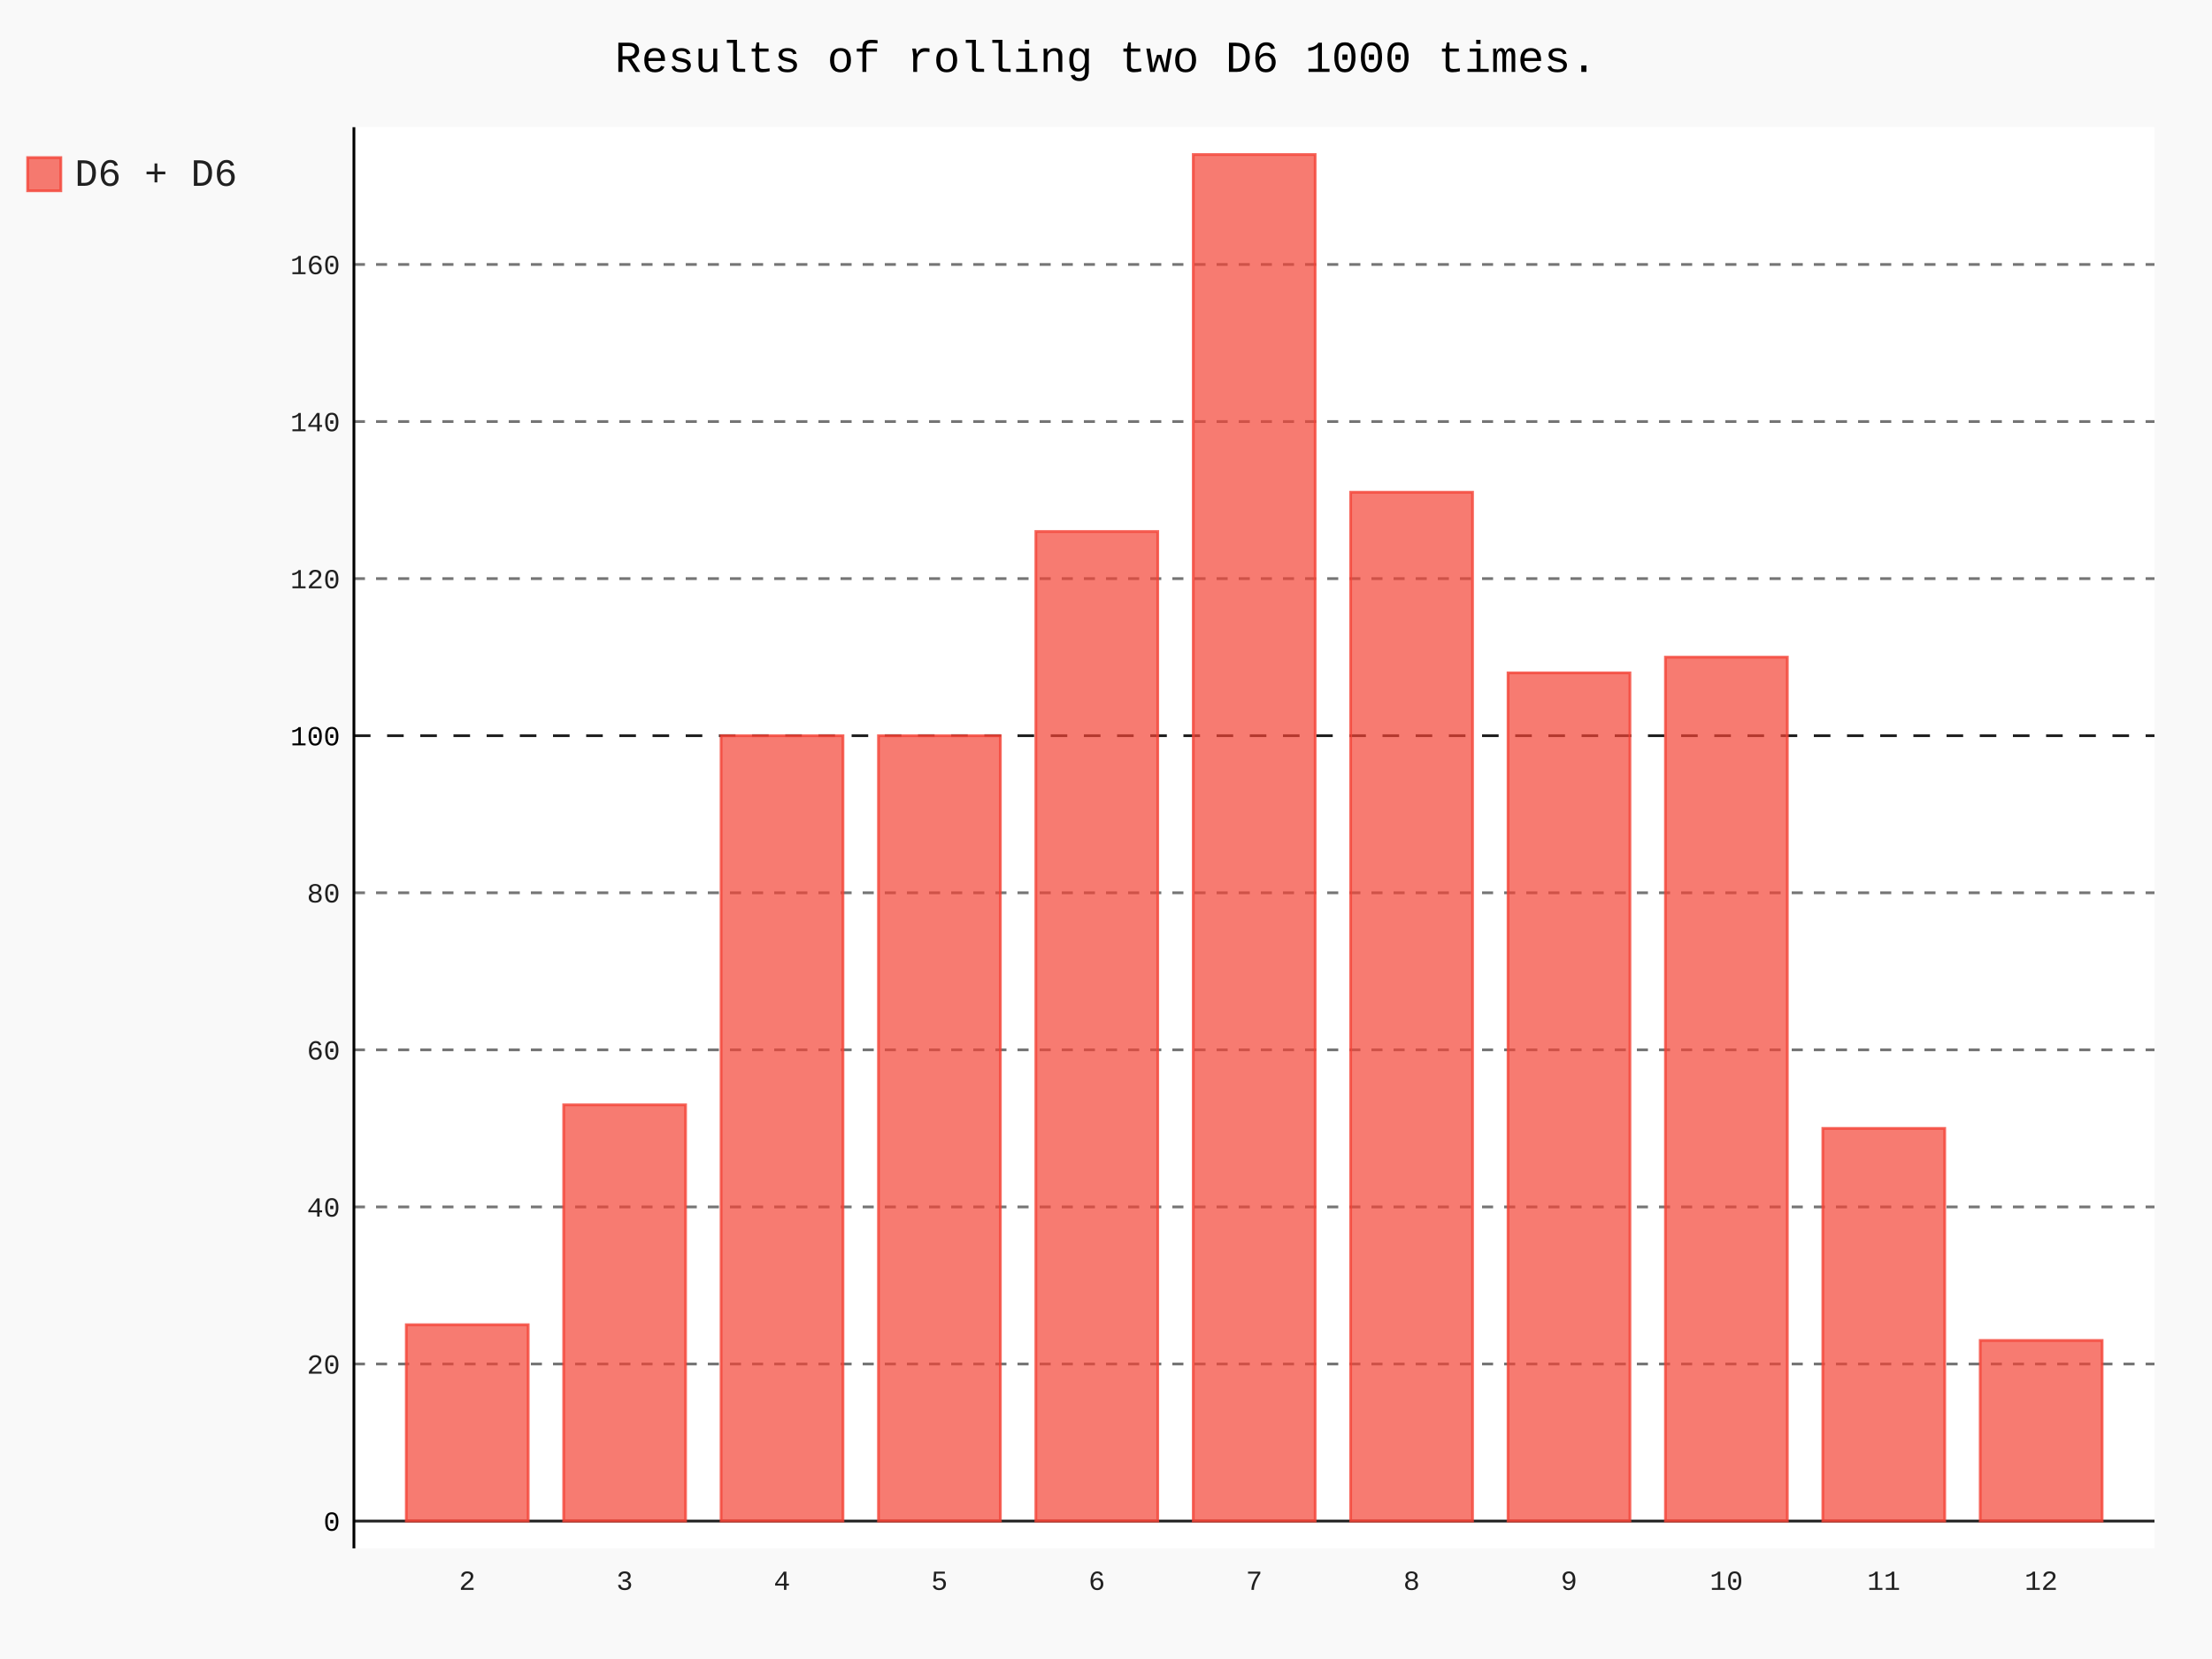
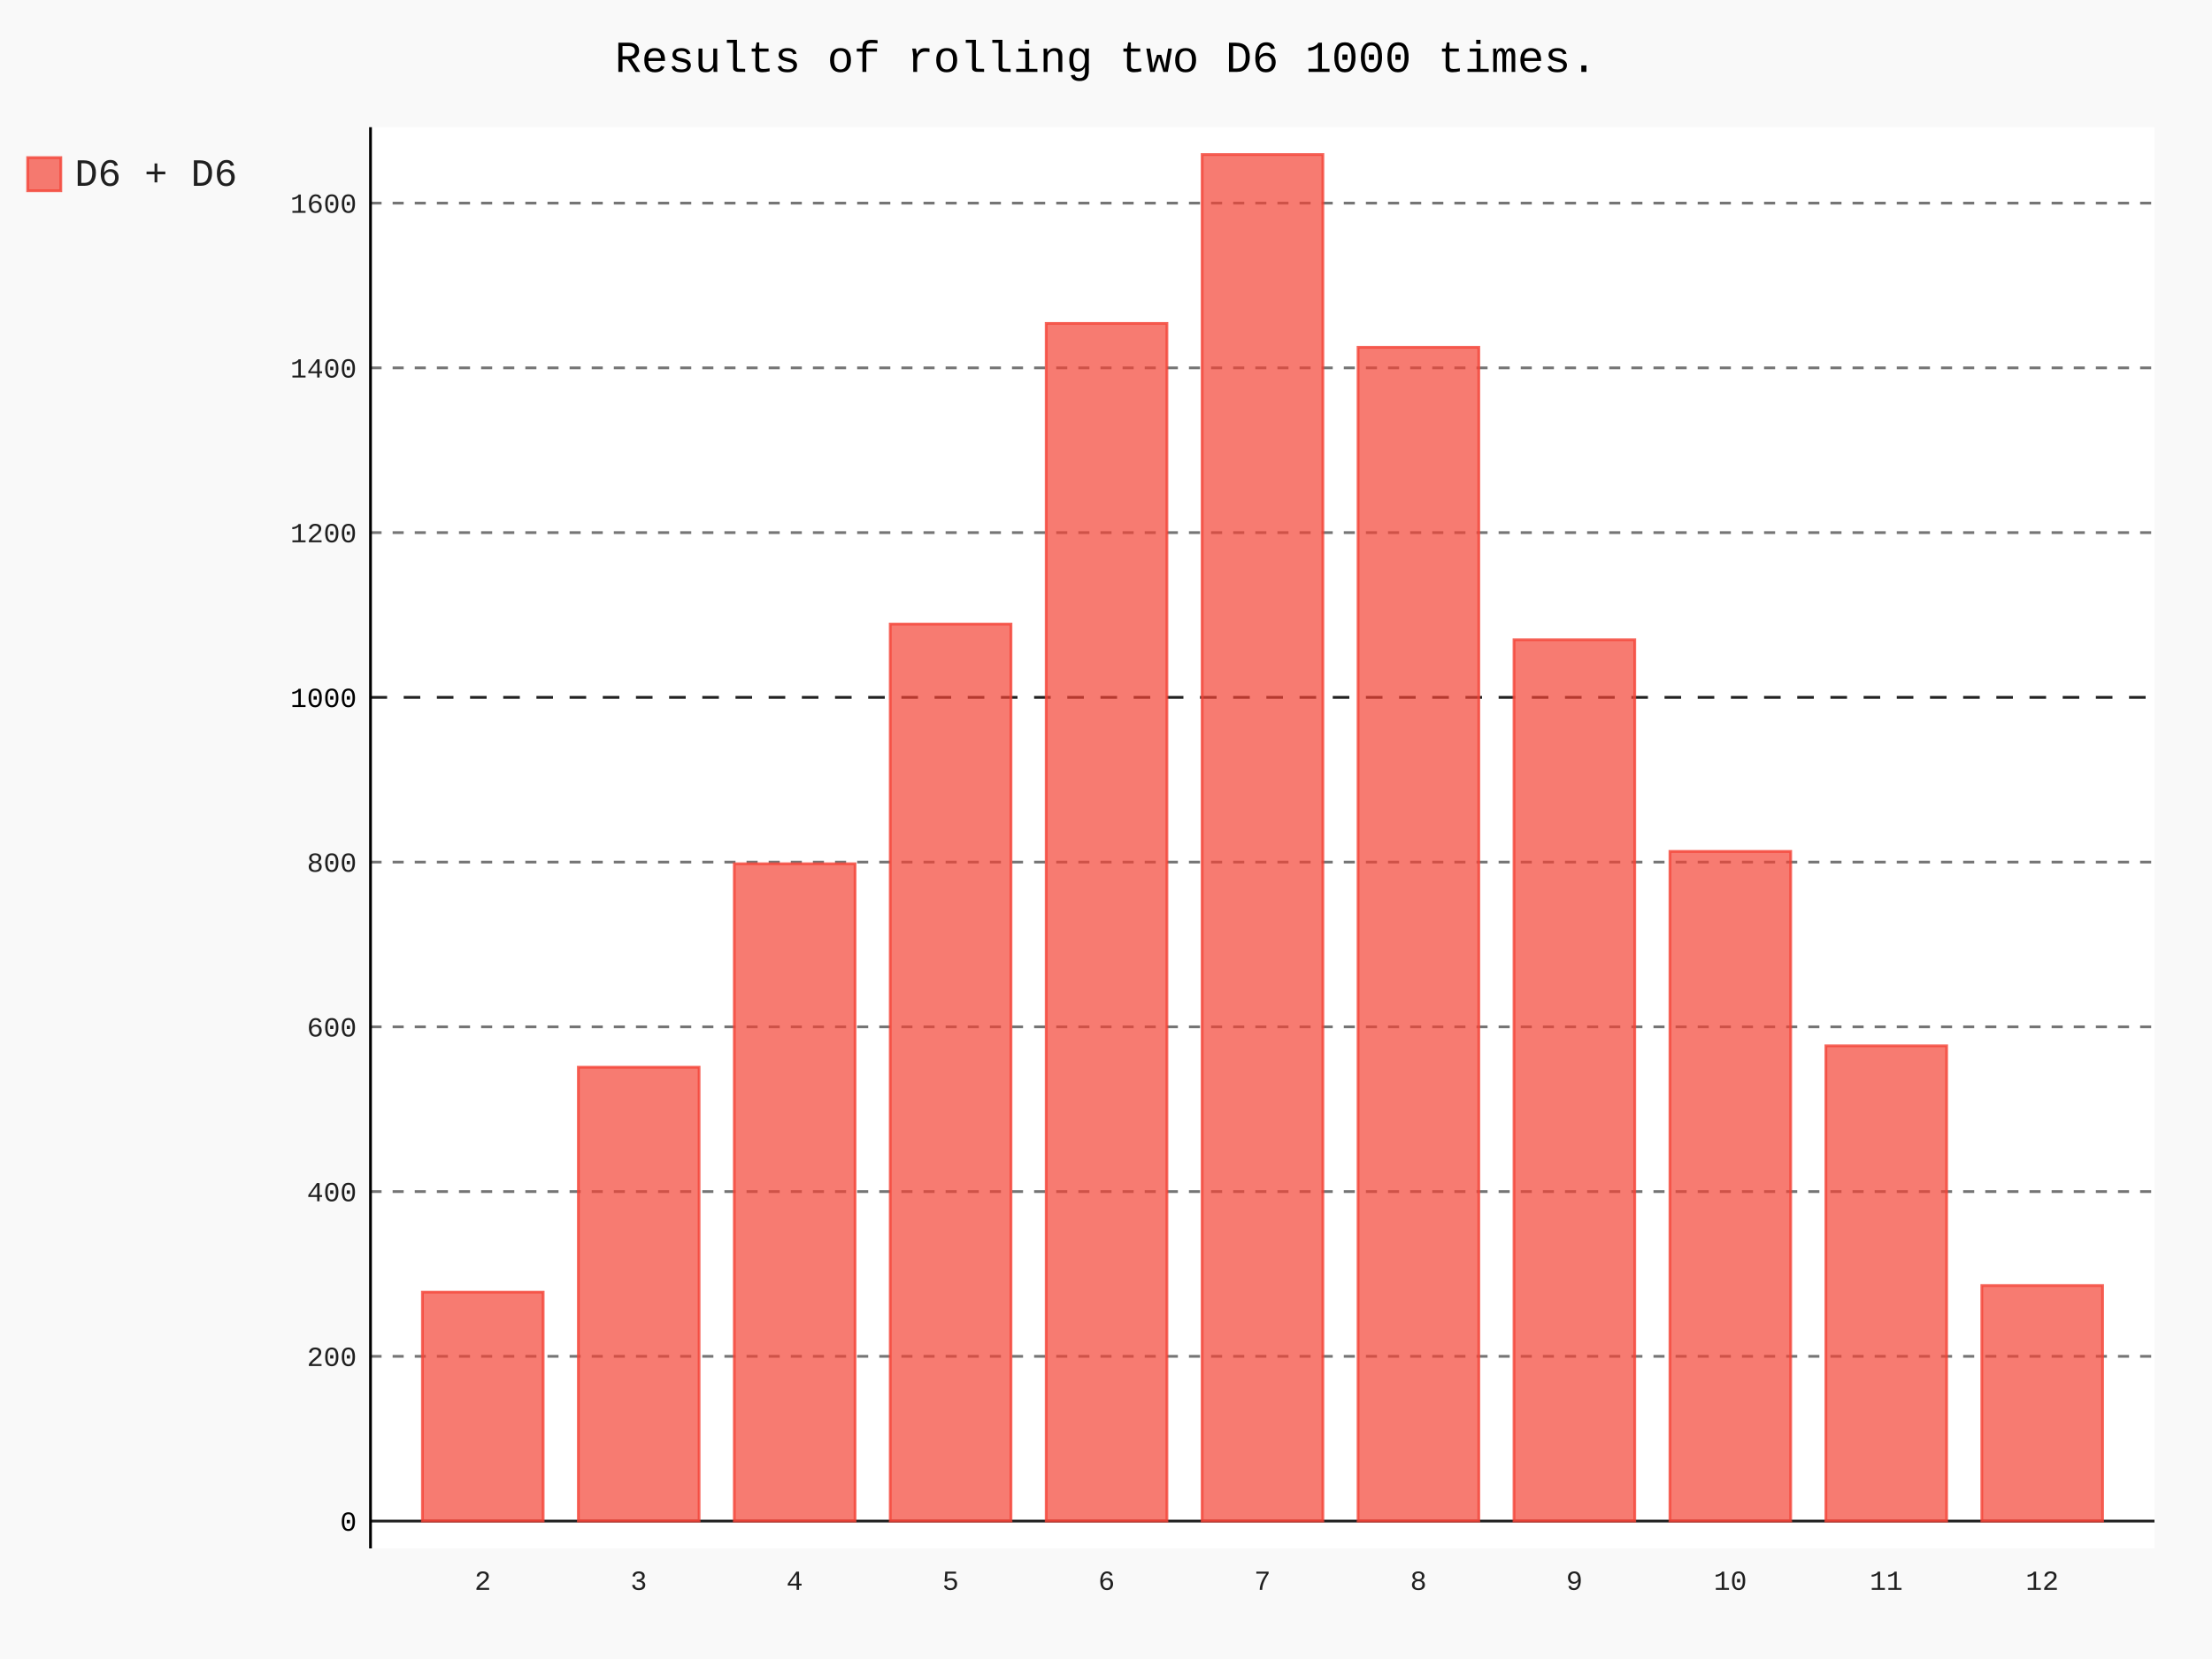
- <svg xmlns="http://www.w3.org/2000/svg" id="chart-422a7f8b-b766-40d9-b12f-4c1dc6825852" class="pygal-chart" viewBox="0 0 800 600">
+ <svg xmlns="http://www.w3.org/2000/svg" id="chart-d45c9823-4649-4d1a-8647-14cfe03012fb" class="pygal-chart" viewBox="0 0 800 600">
  <defs>
-     <style type="text/css">#chart-422a7f8b-b766-40d9-b12f-4c1dc6825852{-webkit-user-select:none;-webkit-font-smoothing:antialiased;font-family:Consolas,"Liberation Mono",Menlo,Courier,monospace}#chart-422a7f8b-b766-40d9-b12f-4c1dc6825852 .title{font-family:Consolas,"Liberation Mono",Menlo,Courier,monospace;font-size:16px}#chart-422a7f8b-b766-40d9-b12f-4c1dc6825852 .legends .legend text{font-family:Consolas,"Liberation Mono",Menlo,Courier,monospace;font-size:14px}#chart-422a7f8b-b766-40d9-b12f-4c1dc6825852 .axis text{font-family:Consolas,"Liberation Mono",Menlo,Courier,monospace;font-size:10px}#chart-422a7f8b-b766-40d9-b12f-4c1dc6825852 .axis text.major{font-family:Consolas,"Liberation Mono",Menlo,Courier,monospace;font-size:10px}#chart-422a7f8b-b766-40d9-b12f-4c1dc6825852 .text-overlay text.value{font-family:Consolas,"Liberation Mono",Menlo,Courier,monospace;font-size:16px}#chart-422a7f8b-b766-40d9-b12f-4c1dc6825852 .text-overlay text.label{font-family:Consolas,"Liberation Mono",Menlo,Courier,monospace;font-size:10px}#chart-422a7f8b-b766-40d9-b12f-4c1dc6825852 .tooltip{font-family:Consolas,"Liberation Mono",Menlo,Courier,monospace;font-size:14px}#chart-422a7f8b-b766-40d9-b12f-4c1dc6825852 text.no_data{font-family:Consolas,"Liberation Mono",Menlo,Courier,monospace;font-size:64px}
- #chart-422a7f8b-b766-40d9-b12f-4c1dc6825852{background-color:rgba(249,249,249,1)}#chart-422a7f8b-b766-40d9-b12f-4c1dc6825852 path,#chart-422a7f8b-b766-40d9-b12f-4c1dc6825852 line,#chart-422a7f8b-b766-40d9-b12f-4c1dc6825852 rect,#chart-422a7f8b-b766-40d9-b12f-4c1dc6825852 circle{-webkit-transition:150ms;-moz-transition:150ms;transition:150ms}#chart-422a7f8b-b766-40d9-b12f-4c1dc6825852 .graph &gt; .background{fill:rgba(249,249,249,1)}#chart-422a7f8b-b766-40d9-b12f-4c1dc6825852 .plot &gt; .background{fill:rgba(255,255,255,1)}#chart-422a7f8b-b766-40d9-b12f-4c1dc6825852 .graph{fill:rgba(0,0,0,.87)}#chart-422a7f8b-b766-40d9-b12f-4c1dc6825852 text.no_data{fill:rgba(0,0,0,1)}#chart-422a7f8b-b766-40d9-b12f-4c1dc6825852 .title{fill:rgba(0,0,0,1)}#chart-422a7f8b-b766-40d9-b12f-4c1dc6825852 .legends .legend text{fill:rgba(0,0,0,.87)}#chart-422a7f8b-b766-40d9-b12f-4c1dc6825852 .legends .legend:hover text{fill:rgba(0,0,0,1)}#chart-422a7f8b-b766-40d9-b12f-4c1dc6825852 .axis .line{stroke:rgba(0,0,0,1)}#chart-422a7f8b-b766-40d9-b12f-4c1dc6825852 .axis .guide.line{stroke:rgba(0,0,0,.54)}#chart-422a7f8b-b766-40d9-b12f-4c1dc6825852 .axis .major.line{stroke:rgba(0,0,0,.87)}#chart-422a7f8b-b766-40d9-b12f-4c1dc6825852 .axis text.major{fill:rgba(0,0,0,1)}#chart-422a7f8b-b766-40d9-b12f-4c1dc6825852 .axis.y .guides:hover .guide.line,#chart-422a7f8b-b766-40d9-b12f-4c1dc6825852 .line-graph .axis.x .guides:hover .guide.line,#chart-422a7f8b-b766-40d9-b12f-4c1dc6825852 .stackedline-graph .axis.x .guides:hover .guide.line,#chart-422a7f8b-b766-40d9-b12f-4c1dc6825852 .xy-graph .axis.x .guides:hover .guide.line{stroke:rgba(0,0,0,1)}#chart-422a7f8b-b766-40d9-b12f-4c1dc6825852 .axis .guides:hover text{fill:rgba(0,0,0,1)}#chart-422a7f8b-b766-40d9-b12f-4c1dc6825852 .reactive{fill-opacity:.7;stroke-opacity:.8}#chart-422a7f8b-b766-40d9-b12f-4c1dc6825852 .ci{stroke:rgba(0,0,0,.87)}#chart-422a7f8b-b766-40d9-b12f-4c1dc6825852 .reactive.active,#chart-422a7f8b-b766-40d9-b12f-4c1dc6825852 .active .reactive{fill-opacity:.8;stroke-opacity:.9;stroke-width:4}#chart-422a7f8b-b766-40d9-b12f-4c1dc6825852 .ci .reactive.active{stroke-width:1.5}#chart-422a7f8b-b766-40d9-b12f-4c1dc6825852 .series text{fill:rgba(0,0,0,1)}#chart-422a7f8b-b766-40d9-b12f-4c1dc6825852 .tooltip rect{fill:rgba(255,255,255,1);stroke:rgba(0,0,0,1);-webkit-transition:opacity 150ms;-moz-transition:opacity 150ms;transition:opacity 150ms}#chart-422a7f8b-b766-40d9-b12f-4c1dc6825852 .tooltip .label{fill:rgba(0,0,0,.87)}#chart-422a7f8b-b766-40d9-b12f-4c1dc6825852 .tooltip .label{fill:rgba(0,0,0,.87)}#chart-422a7f8b-b766-40d9-b12f-4c1dc6825852 .tooltip .legend{font-size:.8em;fill:rgba(0,0,0,.54)}#chart-422a7f8b-b766-40d9-b12f-4c1dc6825852 .tooltip .x_label{font-size:.6em;fill:rgba(0,0,0,1)}#chart-422a7f8b-b766-40d9-b12f-4c1dc6825852 .tooltip .xlink{font-size:.5em;text-decoration:underline}#chart-422a7f8b-b766-40d9-b12f-4c1dc6825852 .tooltip .value{font-size:1.5em}#chart-422a7f8b-b766-40d9-b12f-4c1dc6825852 .bound{font-size:.5em}#chart-422a7f8b-b766-40d9-b12f-4c1dc6825852 .max-value{font-size:.75em;fill:rgba(0,0,0,.54)}#chart-422a7f8b-b766-40d9-b12f-4c1dc6825852 .map-element{fill:rgba(255,255,255,1);stroke:rgba(0,0,0,.54) !important}#chart-422a7f8b-b766-40d9-b12f-4c1dc6825852 .map-element .reactive{fill-opacity:inherit;stroke-opacity:inherit}#chart-422a7f8b-b766-40d9-b12f-4c1dc6825852 .color-0,#chart-422a7f8b-b766-40d9-b12f-4c1dc6825852 .color-0 a:visited{stroke:#F44336;fill:#F44336}#chart-422a7f8b-b766-40d9-b12f-4c1dc6825852 .text-overlay .color-0 text{fill:black}
- #chart-422a7f8b-b766-40d9-b12f-4c1dc6825852 text.no_data{text-anchor:middle}#chart-422a7f8b-b766-40d9-b12f-4c1dc6825852 .guide.line{fill:none}#chart-422a7f8b-b766-40d9-b12f-4c1dc6825852 .centered{text-anchor:middle}#chart-422a7f8b-b766-40d9-b12f-4c1dc6825852 .title{text-anchor:middle}#chart-422a7f8b-b766-40d9-b12f-4c1dc6825852 .legends .legend text{fill-opacity:1}#chart-422a7f8b-b766-40d9-b12f-4c1dc6825852 .axis.x text{text-anchor:middle}#chart-422a7f8b-b766-40d9-b12f-4c1dc6825852 .axis.x:not(.web) text[transform]{text-anchor:start}#chart-422a7f8b-b766-40d9-b12f-4c1dc6825852 .axis.x:not(.web) text[transform].backwards{text-anchor:end}#chart-422a7f8b-b766-40d9-b12f-4c1dc6825852 .axis.y text{text-anchor:end}#chart-422a7f8b-b766-40d9-b12f-4c1dc6825852 .axis.y text[transform].backwards{text-anchor:start}#chart-422a7f8b-b766-40d9-b12f-4c1dc6825852 .axis.y2 text{text-anchor:start}#chart-422a7f8b-b766-40d9-b12f-4c1dc6825852 .axis.y2 text[transform].backwards{text-anchor:end}#chart-422a7f8b-b766-40d9-b12f-4c1dc6825852 .axis .guide.line{stroke-dasharray:4,4}#chart-422a7f8b-b766-40d9-b12f-4c1dc6825852 .axis .major.guide.line{stroke-dasharray:6,6}#chart-422a7f8b-b766-40d9-b12f-4c1dc6825852 .horizontal .axis.y .guide.line,#chart-422a7f8b-b766-40d9-b12f-4c1dc6825852 .horizontal .axis.y2 .guide.line,#chart-422a7f8b-b766-40d9-b12f-4c1dc6825852 .vertical .axis.x .guide.line{opacity:0}#chart-422a7f8b-b766-40d9-b12f-4c1dc6825852 .horizontal .axis.always_show .guide.line,#chart-422a7f8b-b766-40d9-b12f-4c1dc6825852 .vertical .axis.always_show .guide.line{opacity:1 !important}#chart-422a7f8b-b766-40d9-b12f-4c1dc6825852 .axis.y .guides:hover .guide.line,#chart-422a7f8b-b766-40d9-b12f-4c1dc6825852 .axis.y2 .guides:hover .guide.line,#chart-422a7f8b-b766-40d9-b12f-4c1dc6825852 .axis.x .guides:hover .guide.line{opacity:1}#chart-422a7f8b-b766-40d9-b12f-4c1dc6825852 .axis .guides:hover text{opacity:1}#chart-422a7f8b-b766-40d9-b12f-4c1dc6825852 .nofill{fill:none}#chart-422a7f8b-b766-40d9-b12f-4c1dc6825852 .subtle-fill{fill-opacity:.2}#chart-422a7f8b-b766-40d9-b12f-4c1dc6825852 .dot{stroke-width:1px;fill-opacity:1}#chart-422a7f8b-b766-40d9-b12f-4c1dc6825852 .dot.active{stroke-width:5px}#chart-422a7f8b-b766-40d9-b12f-4c1dc6825852 .dot.negative{fill:transparent}#chart-422a7f8b-b766-40d9-b12f-4c1dc6825852 text,#chart-422a7f8b-b766-40d9-b12f-4c1dc6825852 tspan{stroke:none !important}#chart-422a7f8b-b766-40d9-b12f-4c1dc6825852 .series text.active{opacity:1}#chart-422a7f8b-b766-40d9-b12f-4c1dc6825852 .tooltip rect{fill-opacity:.95;stroke-width:.5}#chart-422a7f8b-b766-40d9-b12f-4c1dc6825852 .tooltip text{fill-opacity:1}#chart-422a7f8b-b766-40d9-b12f-4c1dc6825852 .showable{visibility:hidden}#chart-422a7f8b-b766-40d9-b12f-4c1dc6825852 .showable.shown{visibility:visible}#chart-422a7f8b-b766-40d9-b12f-4c1dc6825852 .gauge-background{fill:rgba(229,229,229,1);stroke:none}#chart-422a7f8b-b766-40d9-b12f-4c1dc6825852 .bg-lines{stroke:rgba(249,249,249,1);stroke-width:2px}</style>
+     <style type="text/css">#chart-d45c9823-4649-4d1a-8647-14cfe03012fb{-webkit-user-select:none;-webkit-font-smoothing:antialiased;font-family:Consolas,"Liberation Mono",Menlo,Courier,monospace}#chart-d45c9823-4649-4d1a-8647-14cfe03012fb .title{font-family:Consolas,"Liberation Mono",Menlo,Courier,monospace;font-size:16px}#chart-d45c9823-4649-4d1a-8647-14cfe03012fb .legends .legend text{font-family:Consolas,"Liberation Mono",Menlo,Courier,monospace;font-size:14px}#chart-d45c9823-4649-4d1a-8647-14cfe03012fb .axis text{font-family:Consolas,"Liberation Mono",Menlo,Courier,monospace;font-size:10px}#chart-d45c9823-4649-4d1a-8647-14cfe03012fb .axis text.major{font-family:Consolas,"Liberation Mono",Menlo,Courier,monospace;font-size:10px}#chart-d45c9823-4649-4d1a-8647-14cfe03012fb .text-overlay text.value{font-family:Consolas,"Liberation Mono",Menlo,Courier,monospace;font-size:16px}#chart-d45c9823-4649-4d1a-8647-14cfe03012fb .text-overlay text.label{font-family:Consolas,"Liberation Mono",Menlo,Courier,monospace;font-size:10px}#chart-d45c9823-4649-4d1a-8647-14cfe03012fb .tooltip{font-family:Consolas,"Liberation Mono",Menlo,Courier,monospace;font-size:14px}#chart-d45c9823-4649-4d1a-8647-14cfe03012fb text.no_data{font-family:Consolas,"Liberation Mono",Menlo,Courier,monospace;font-size:64px}
+ #chart-d45c9823-4649-4d1a-8647-14cfe03012fb{background-color:rgba(249,249,249,1)}#chart-d45c9823-4649-4d1a-8647-14cfe03012fb path,#chart-d45c9823-4649-4d1a-8647-14cfe03012fb line,#chart-d45c9823-4649-4d1a-8647-14cfe03012fb rect,#chart-d45c9823-4649-4d1a-8647-14cfe03012fb circle{-webkit-transition:150ms;-moz-transition:150ms;transition:150ms}#chart-d45c9823-4649-4d1a-8647-14cfe03012fb .graph &gt; .background{fill:rgba(249,249,249,1)}#chart-d45c9823-4649-4d1a-8647-14cfe03012fb .plot &gt; .background{fill:rgba(255,255,255,1)}#chart-d45c9823-4649-4d1a-8647-14cfe03012fb .graph{fill:rgba(0,0,0,.87)}#chart-d45c9823-4649-4d1a-8647-14cfe03012fb text.no_data{fill:rgba(0,0,0,1)}#chart-d45c9823-4649-4d1a-8647-14cfe03012fb .title{fill:rgba(0,0,0,1)}#chart-d45c9823-4649-4d1a-8647-14cfe03012fb .legends .legend text{fill:rgba(0,0,0,.87)}#chart-d45c9823-4649-4d1a-8647-14cfe03012fb .legends .legend:hover text{fill:rgba(0,0,0,1)}#chart-d45c9823-4649-4d1a-8647-14cfe03012fb .axis .line{stroke:rgba(0,0,0,1)}#chart-d45c9823-4649-4d1a-8647-14cfe03012fb .axis .guide.line{stroke:rgba(0,0,0,.54)}#chart-d45c9823-4649-4d1a-8647-14cfe03012fb .axis .major.line{stroke:rgba(0,0,0,.87)}#chart-d45c9823-4649-4d1a-8647-14cfe03012fb .axis text.major{fill:rgba(0,0,0,1)}#chart-d45c9823-4649-4d1a-8647-14cfe03012fb .axis.y .guides:hover .guide.line,#chart-d45c9823-4649-4d1a-8647-14cfe03012fb .line-graph .axis.x .guides:hover .guide.line,#chart-d45c9823-4649-4d1a-8647-14cfe03012fb .stackedline-graph .axis.x .guides:hover .guide.line,#chart-d45c9823-4649-4d1a-8647-14cfe03012fb .xy-graph .axis.x .guides:hover .guide.line{stroke:rgba(0,0,0,1)}#chart-d45c9823-4649-4d1a-8647-14cfe03012fb .axis .guides:hover text{fill:rgba(0,0,0,1)}#chart-d45c9823-4649-4d1a-8647-14cfe03012fb .reactive{fill-opacity:.7;stroke-opacity:.8}#chart-d45c9823-4649-4d1a-8647-14cfe03012fb .ci{stroke:rgba(0,0,0,.87)}#chart-d45c9823-4649-4d1a-8647-14cfe03012fb .reactive.active,#chart-d45c9823-4649-4d1a-8647-14cfe03012fb .active .reactive{fill-opacity:.8;stroke-opacity:.9;stroke-width:4}#chart-d45c9823-4649-4d1a-8647-14cfe03012fb .ci .reactive.active{stroke-width:1.5}#chart-d45c9823-4649-4d1a-8647-14cfe03012fb .series text{fill:rgba(0,0,0,1)}#chart-d45c9823-4649-4d1a-8647-14cfe03012fb .tooltip rect{fill:rgba(255,255,255,1);stroke:rgba(0,0,0,1);-webkit-transition:opacity 150ms;-moz-transition:opacity 150ms;transition:opacity 150ms}#chart-d45c9823-4649-4d1a-8647-14cfe03012fb .tooltip .label{fill:rgba(0,0,0,.87)}#chart-d45c9823-4649-4d1a-8647-14cfe03012fb .tooltip .label{fill:rgba(0,0,0,.87)}#chart-d45c9823-4649-4d1a-8647-14cfe03012fb .tooltip .legend{font-size:.8em;fill:rgba(0,0,0,.54)}#chart-d45c9823-4649-4d1a-8647-14cfe03012fb .tooltip .x_label{font-size:.6em;fill:rgba(0,0,0,1)}#chart-d45c9823-4649-4d1a-8647-14cfe03012fb .tooltip .xlink{font-size:.5em;text-decoration:underline}#chart-d45c9823-4649-4d1a-8647-14cfe03012fb .tooltip .value{font-size:1.5em}#chart-d45c9823-4649-4d1a-8647-14cfe03012fb .bound{font-size:.5em}#chart-d45c9823-4649-4d1a-8647-14cfe03012fb .max-value{font-size:.75em;fill:rgba(0,0,0,.54)}#chart-d45c9823-4649-4d1a-8647-14cfe03012fb .map-element{fill:rgba(255,255,255,1);stroke:rgba(0,0,0,.54) !important}#chart-d45c9823-4649-4d1a-8647-14cfe03012fb .map-element .reactive{fill-opacity:inherit;stroke-opacity:inherit}#chart-d45c9823-4649-4d1a-8647-14cfe03012fb .color-0,#chart-d45c9823-4649-4d1a-8647-14cfe03012fb .color-0 a:visited{stroke:#F44336;fill:#F44336}#chart-d45c9823-4649-4d1a-8647-14cfe03012fb .text-overlay .color-0 text{fill:black}
+ #chart-d45c9823-4649-4d1a-8647-14cfe03012fb text.no_data{text-anchor:middle}#chart-d45c9823-4649-4d1a-8647-14cfe03012fb .guide.line{fill:none}#chart-d45c9823-4649-4d1a-8647-14cfe03012fb .centered{text-anchor:middle}#chart-d45c9823-4649-4d1a-8647-14cfe03012fb .title{text-anchor:middle}#chart-d45c9823-4649-4d1a-8647-14cfe03012fb .legends .legend text{fill-opacity:1}#chart-d45c9823-4649-4d1a-8647-14cfe03012fb .axis.x text{text-anchor:middle}#chart-d45c9823-4649-4d1a-8647-14cfe03012fb .axis.x:not(.web) text[transform]{text-anchor:start}#chart-d45c9823-4649-4d1a-8647-14cfe03012fb .axis.x:not(.web) text[transform].backwards{text-anchor:end}#chart-d45c9823-4649-4d1a-8647-14cfe03012fb .axis.y text{text-anchor:end}#chart-d45c9823-4649-4d1a-8647-14cfe03012fb .axis.y text[transform].backwards{text-anchor:start}#chart-d45c9823-4649-4d1a-8647-14cfe03012fb .axis.y2 text{text-anchor:start}#chart-d45c9823-4649-4d1a-8647-14cfe03012fb .axis.y2 text[transform].backwards{text-anchor:end}#chart-d45c9823-4649-4d1a-8647-14cfe03012fb .axis .guide.line{stroke-dasharray:4,4}#chart-d45c9823-4649-4d1a-8647-14cfe03012fb .axis .major.guide.line{stroke-dasharray:6,6}#chart-d45c9823-4649-4d1a-8647-14cfe03012fb .horizontal .axis.y .guide.line,#chart-d45c9823-4649-4d1a-8647-14cfe03012fb .horizontal .axis.y2 .guide.line,#chart-d45c9823-4649-4d1a-8647-14cfe03012fb .vertical .axis.x .guide.line{opacity:0}#chart-d45c9823-4649-4d1a-8647-14cfe03012fb .horizontal .axis.always_show .guide.line,#chart-d45c9823-4649-4d1a-8647-14cfe03012fb .vertical .axis.always_show .guide.line{opacity:1 !important}#chart-d45c9823-4649-4d1a-8647-14cfe03012fb .axis.y .guides:hover .guide.line,#chart-d45c9823-4649-4d1a-8647-14cfe03012fb .axis.y2 .guides:hover .guide.line,#chart-d45c9823-4649-4d1a-8647-14cfe03012fb .axis.x .guides:hover .guide.line{opacity:1}#chart-d45c9823-4649-4d1a-8647-14cfe03012fb .axis .guides:hover text{opacity:1}#chart-d45c9823-4649-4d1a-8647-14cfe03012fb .nofill{fill:none}#chart-d45c9823-4649-4d1a-8647-14cfe03012fb .subtle-fill{fill-opacity:.2}#chart-d45c9823-4649-4d1a-8647-14cfe03012fb .dot{stroke-width:1px;fill-opacity:1}#chart-d45c9823-4649-4d1a-8647-14cfe03012fb .dot.active{stroke-width:5px}#chart-d45c9823-4649-4d1a-8647-14cfe03012fb .dot.negative{fill:transparent}#chart-d45c9823-4649-4d1a-8647-14cfe03012fb text,#chart-d45c9823-4649-4d1a-8647-14cfe03012fb tspan{stroke:none !important}#chart-d45c9823-4649-4d1a-8647-14cfe03012fb .series text.active{opacity:1}#chart-d45c9823-4649-4d1a-8647-14cfe03012fb .tooltip rect{fill-opacity:.95;stroke-width:.5}#chart-d45c9823-4649-4d1a-8647-14cfe03012fb .tooltip text{fill-opacity:1}#chart-d45c9823-4649-4d1a-8647-14cfe03012fb .showable{visibility:hidden}#chart-d45c9823-4649-4d1a-8647-14cfe03012fb .showable.shown{visibility:visible}#chart-d45c9823-4649-4d1a-8647-14cfe03012fb .gauge-background{fill:rgba(229,229,229,1);stroke:none}#chart-d45c9823-4649-4d1a-8647-14cfe03012fb .bg-lines{stroke:rgba(249,249,249,1);stroke-width:2px}</style>
  </defs>
  <g class="graph bar-graph vertical">
    <rect x="0" y="0" width="800" height="600" class="background" />
-     <g transform="translate(128, 46)" class="plot">
-       <rect x="0" y="0" width="651.2" height="514" class="background" />
+     <g transform="translate(134, 46)" class="plot">
+       <rect x="0" y="0" width="645.2" height="514" class="background" />
      <g class="axis y always_show">
        <g class="guides">
-           <path d="M0 504.115 h651.2" class="axis major line" />
+           <path d="M0 504.115 h645.2" class="axis major line" />
          <text x="-5" y="507.615" class="major">0</text>
        </g>
        <g class="guides">
-           <path d="M0 447.307 h651.2" class="guide line" />
-           <text x="-5" y="450.807" class="">20</text>
+           <path d="M0 444.534 h645.2" class="guide line" />
+           <text x="-5" y="448.034" class="">200</text>
        </g>
        <g class="guides">
-           <path d="M0 390.499 h651.2" class="guide line" />
-           <text x="-5" y="393.999" class="">40</text>
+           <path d="M0 384.952 h645.2" class="guide line" />
+           <text x="-5" y="388.452" class="">400</text>
        </g>
        <g class="guides">
-           <path d="M0 333.691 h651.2" class="guide line" />
-           <text x="-5" y="337.191" class="">60</text>
+           <path d="M0 325.37 h645.2" class="guide line" />
+           <text x="-5" y="328.87" class="">600</text>
        </g>
        <g class="guides">
-           <path d="M0 276.883 h651.2" class="guide line" />
-           <text x="-5" y="280.383" class="">80</text>
+           <path d="M0 265.788 h645.2" class="guide line" />
+           <text x="-5" y="269.288" class="">800</text>
        </g>
        <g class="guides">
-           <path d="M0 220.075 h651.2" class="major guide line" />
-           <text x="-5" y="223.575" class="major">100</text>
+           <path d="M0 206.207 h645.2" class="major guide line" />
+           <text x="-5" y="209.707" class="major">1000</text>
        </g>
        <g class="guides">
-           <path d="M0 163.267 h651.2" class="guide line" />
-           <text x="-5" y="166.767" class="">120</text>
+           <path d="M0 146.625 h645.2" class="guide line" />
+           <text x="-5" y="150.125" class="">1200</text>
        </g>
        <g class="guides">
-           <path d="M0 106.458 h651.2" class="guide line" />
-           <text x="-5" y="109.958" class="">140</text>
+           <path d="M0 87.043 h645.2" class="guide line" />
+           <text x="-5" y="90.543" class="">1400</text>
        </g>
        <g class="guides">
-           <path d="M0 49.65 h651.2" class="guide line" />
-           <text x="-5" y="53.15" class="">160</text>
+           <path d="M0 27.461 h645.2" class="guide line" />
+           <text x="-5" y="30.961" class="">1600</text>
        </g>
      </g>
      <g class="axis x">
        <path d="M0 0 v514" class="line" />
        <g class="guides">
-           <path d="M40.985 0 v514" class="guide line" />
-           <text x="40.985" y="529.0" class="">2</text>
+           <path d="M40.607 0 v514" class="guide line" />
+           <text x="40.607" y="529.0" class="">2</text>
        </g>
        <g class="guides">
-           <path d="M97.908 0 v514" class="guide line" />
-           <text x="97.908" y="529.0" class="">3</text>
+           <path d="M97.006 0 v514" class="guide line" />
+           <text x="97.006" y="529.0" class="">3</text>
        </g>
        <g class="guides">
-           <path d="M154.831 0 v514" class="guide line" />
-           <text x="154.831" y="529.0" class="">4</text>
+           <path d="M153.404 0 v514" class="guide line" />
+           <text x="153.404" y="529.0" class="">4</text>
        </g>
        <g class="guides">
-           <path d="M211.754 0 v514" class="guide line" />
-           <text x="211.754" y="529.0" class="">5</text>
+           <path d="M209.803 0 v514" class="guide line" />
+           <text x="209.803" y="529.0" class="">5</text>
        </g>
        <g class="guides">
-           <path d="M268.677 0 v514" class="guide line" />
-           <text x="268.677" y="529.0" class="">6</text>
+           <path d="M266.201 0 v514" class="guide line" />
+           <text x="266.201" y="529.0" class="">6</text>
        </g>
        <g class="guides">
-           <path d="M325.6 0 v514" class="guide line" />
-           <text x="325.6" y="529.0" class="">7</text>
+           <path d="M322.6 0 v514" class="guide line" />
+           <text x="322.6" y="529.0" class="">7</text>
        </g>
        <g class="guides">
-           <path d="M382.523 0 v514" class="guide line" />
-           <text x="382.523" y="529.0" class="">8</text>
+           <path d="M378.999 0 v514" class="guide line" />
+           <text x="378.999" y="529.0" class="">8</text>
        </g>
        <g class="guides">
-           <path d="M439.446 0 v514" class="guide line" />
-           <text x="439.446" y="529.0" class="">9</text>
+           <path d="M435.397 0 v514" class="guide line" />
+           <text x="435.397" y="529.0" class="">9</text>
        </g>
        <g class="guides">
-           <path d="M496.369 0 v514" class="guide line" />
-           <text x="496.369" y="529.0" class="">10</text>
+           <path d="M491.796 0 v514" class="guide line" />
+           <text x="491.796" y="529.0" class="">10</text>
        </g>
        <g class="guides">
-           <path d="M553.292 0 v514" class="guide line" />
-           <text x="553.292" y="529.0" class="">11</text>
+           <path d="M548.194 0 v514" class="guide line" />
+           <text x="548.194" y="529.0" class="">11</text>
        </g>
        <g class="guides">
-           <path d="M610.215 0 v514" class="guide line" />
-           <text x="610.215" y="529.0" class="">12</text>
+           <path d="M604.593 0 v514" class="guide line" />
+           <text x="604.593" y="529.0" class="">12</text>
        </g>
      </g>
      <g class="series serie-0 color-0">
        <g class="bars">
          <g class="bar">
-             <rect x="18.944" y="433.105" rx="0" ry="0" width="44.081" height="71.01" class="rect reactive tooltip-trigger" />
+             <rect x="18.769" y="421.297" rx="0" ry="0" width="43.675" height="82.819" class="rect reactive tooltip-trigger" />
          </g>
          <g class="bar">
-             <rect x="75.867" y="353.574" rx="0" ry="0" width="44.081" height="150.542" class="rect reactive tooltip-trigger" />
+             <rect x="75.168" y="339.968" rx="0" ry="0" width="43.675" height="164.148" class="rect reactive tooltip-trigger" />
          </g>
          <g class="bar">
-             <rect x="132.79" y="220.075" rx="0" ry="0" width="44.081" height="284.041" class="rect reactive tooltip-trigger" />
+             <rect x="131.567" y="266.384" rx="0" ry="0" width="43.675" height="237.731" class="rect reactive tooltip-trigger" />
          </g>
          <g class="bar">
-             <rect x="189.713" y="220.075" rx="0" ry="0" width="44.081" height="284.041" class="rect reactive tooltip-trigger" />
+             <rect x="187.965" y="179.693" rx="0" ry="0" width="43.675" height="324.423" class="rect reactive tooltip-trigger" />
          </g>
          <g class="bar">
-             <rect x="246.636" y="146.224" rx="0" ry="0" width="44.081" height="357.891" class="rect reactive tooltip-trigger" />
+             <rect x="244.364" y="70.956" rx="0" ry="0" width="43.675" height="433.159" class="rect reactive tooltip-trigger" />
          </g>
          <g class="bar">
-             <rect x="303.559" y="9.885" rx="0" ry="0" width="44.081" height="494.231" class="rect reactive tooltip-trigger" />
+             <rect x="300.762" y="9.885" rx="0" ry="0" width="43.675" height="494.231" class="rect reactive tooltip-trigger" />
          </g>
          <g class="bar">
-             <rect x="360.482" y="132.022" rx="0" ry="0" width="44.081" height="372.093" class="rect reactive tooltip-trigger" />
+             <rect x="357.161" y="79.595" rx="0" ry="0" width="43.675" height="424.52" class="rect reactive tooltip-trigger" />
          </g>
          <g class="bar">
-             <rect x="417.406" y="197.351" rx="0" ry="0" width="44.081" height="306.764" class="rect reactive tooltip-trigger" />
+             <rect x="413.56" y="185.353" rx="0" ry="0" width="43.675" height="318.762" class="rect reactive tooltip-trigger" />
          </g>
          <g class="bar">
-             <rect x="474.329" y="191.671" rx="0" ry="0" width="44.081" height="312.445" class="rect reactive tooltip-trigger" />
+             <rect x="469.958" y="261.915" rx="0" ry="0" width="43.675" height="242.2" class="rect reactive tooltip-trigger" />
          </g>
          <g class="bar">
-             <rect x="531.252" y="362.095" rx="0" ry="0" width="44.081" height="142.02" class="rect reactive tooltip-trigger" />
+             <rect x="526.357" y="332.222" rx="0" ry="0" width="43.675" height="171.893" class="rect reactive tooltip-trigger" />
          </g>
          <g class="bar">
-             <rect x="588.175" y="438.786" rx="0" ry="0" width="44.081" height="65.329" class="rect reactive tooltip-trigger" />
+             <rect x="582.755" y="418.913" rx="0" ry="0" width="43.675" height="85.202" class="rect reactive tooltip-trigger" />
          </g>
        </g>
      </g>
    </g>
    <g class="titles">
      <text x="400.0" y="26" class="title plot_title">Results of rolling two D6 1000 times.</text>
    </g>
-     <g transform="translate(128, 46)" class="plot overlay">
+     <g transform="translate(134, 46)" class="plot overlay">
      <g class="series serie-0 color-0" />
    </g>
-     <g transform="translate(128, 46)" class="plot text-overlay">
+     <g transform="translate(134, 46)" class="plot text-overlay">
      <g class="series serie-0 color-0" />
    </g>
-     <g transform="translate(128, 46)" class="plot tooltip-overlay">
+     <g transform="translate(134, 46)" class="plot tooltip-overlay">
      <g transform="translate(0 0)" style="opacity: 0" class="tooltip">
        <rect rx="0" ry="0" width="0" height="0" class="tooltip-box" />
        <g class="text" />
      </g>
    </g>
    <g transform="translate(10, 56)" class="legends">
      <g id="activate-serie-0" class="legend reactive activate-serie">
        <rect x="0.0" y="1.0" width="12" height="12" class="color-0 reactive" />
        <text x="17.0" y="11.2">D6 + D6</text>
      </g>
    </g>
    <g transform="translate(790, 56)" class="legends" />
  </g>
</svg>
